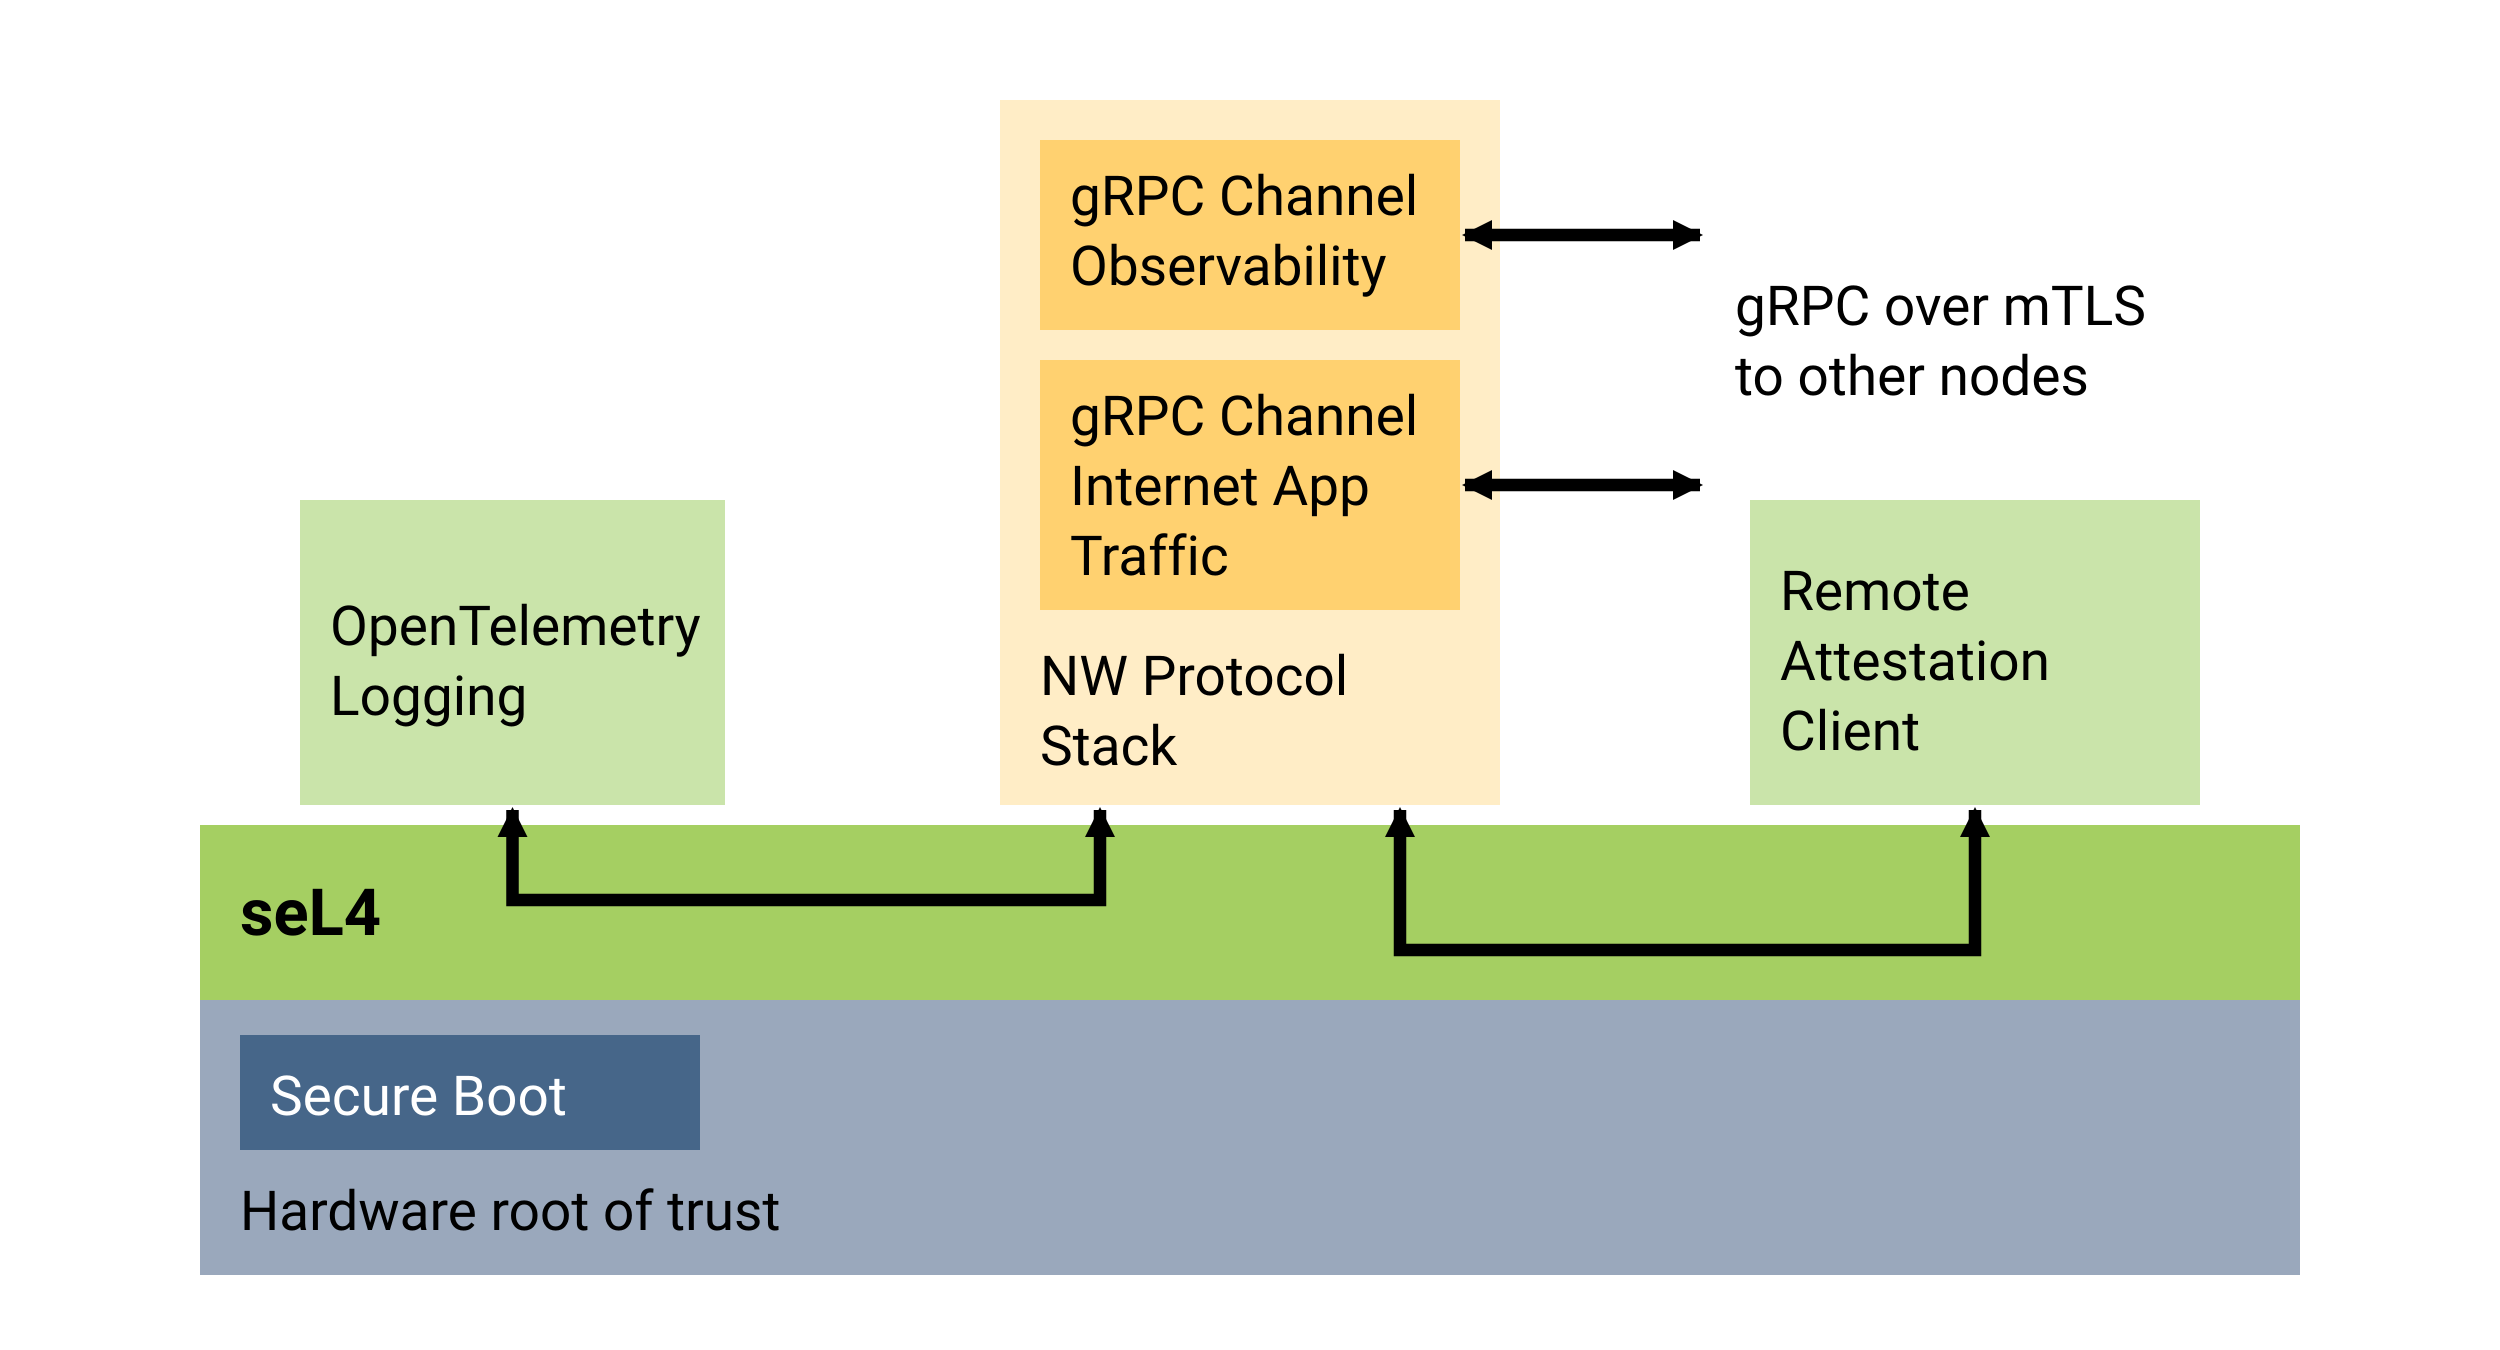
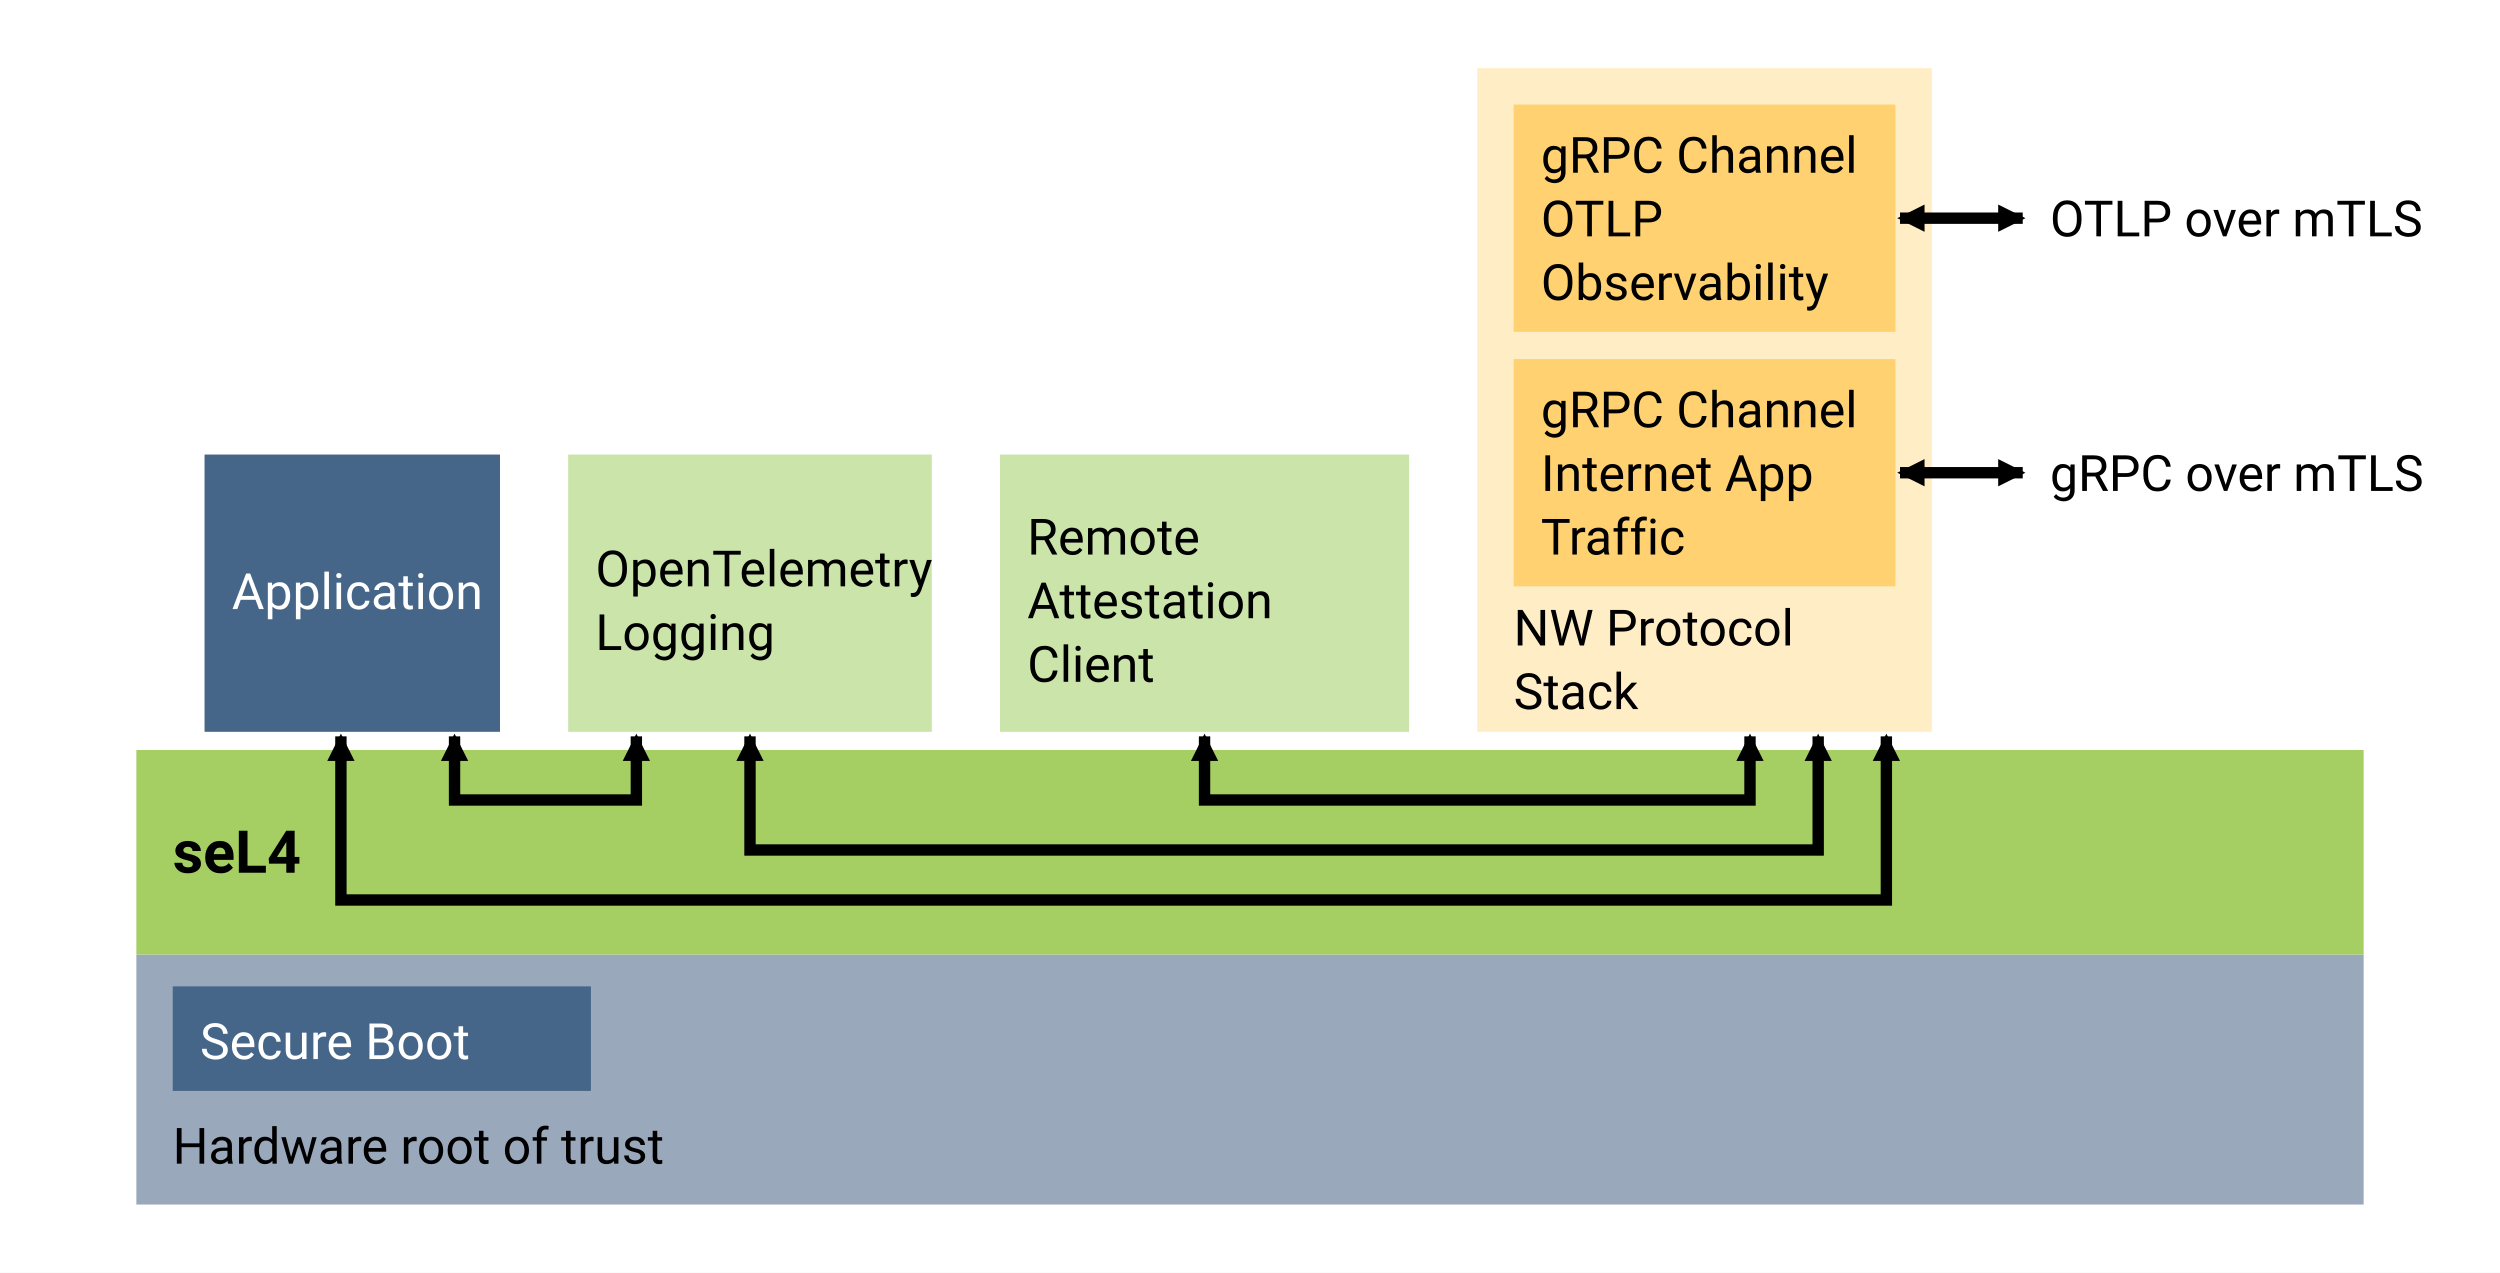
- <svg xmlns="http://www.w3.org/2000/svg" width="1000" height="540" viewBox="0 0 1000 540" role="img" aria-labelledby="title description">
+ <svg xmlns="http://www.w3.org/2000/svg" width="1100" height="560" viewBox="0 0 1100 560" role="img" aria-labelledby="title description">
  <defs>
    <marker id="head" viewBox="0 0 10 10" refX="9" refY="5" markerWidth="12" markerHeight="12" markerUnits="userSpaceOnUse" orient="auto-start-reverse">
      <path d="M 0 0 L 10 5 L 0 10 Z" fill="#000" />
    </marker>
  </defs>
-   <rect x="0" y="0" width="1000" height="540" fill="#fff" />
+   <rect x="0" y="0" width="1100" height="560" fill="#fff" />
  <g font-family="Roboto, Helvetica, Arial, Liberation Sans, sans-serif" font-size="22" fill="#000">
-     <rect x="80" y="400" width="840" height="110" fill="#9aa8bc" />
-     <text x="96" y="492">Hardware root of trust</text>
-     <rect x="96" y="414" width="184" height="46" fill="#466689" />
-     <text x="108" y="446" fill="#fff">Secure Boot</text>
-     <rect x="80" y="330" width="840" height="70" fill="#a5cf62" />
-     <text x="96" y="374" font-weight="700" font-size="26">seL4</text>
-     <rect x="120" y="200" width="170" height="122" fill="#cae4aa" />
-     <text x="132" y="258">OpenTelemetry</text>
-     <text x="132" y="286">Logging</text>
-     <rect x="400" y="40" width="200" height="282" fill="#ffedc6" />
-     <rect x="416" y="56" width="168" height="76" fill="#ffd170" />
-     <text x="428" y="86">gRPC Channel</text>
-     <text x="428" y="114">Observability</text>
-     <rect x="416" y="144" width="168" height="100" fill="#ffd170" />
-     <text x="428" y="174">gRPC Channel</text>
-     <text x="428" y="202">Internet App</text>
-     <text x="428" y="230">Traffic</text>
-     <text x="416" y="278">NW Protocol</text>
-     <text x="416" y="306">Stack</text>
-     <rect x="700" y="200" width="180" height="122" fill="#cae4aa" />
-     <text x="712" y="244">Remote</text>
-     <text x="712" y="272">Attestation</text>
-     <text x="712" y="300">Client</text>
-     <path d="M 205 324 V 360 H 440 V 324" fill="none" stroke="#000" stroke-width="5" marker-start="url(#head)" marker-end="url(#head)" />
-     <path d="M 790 324 V 380 H 560 V 324" fill="none" stroke="#000" stroke-width="5" marker-start="url(#head)" marker-end="url(#head)" />
-     <path d="M 586 94 H 680" fill="none" stroke="#000" stroke-width="5" marker-start="url(#head)" marker-end="url(#head)" />
-     <path d="M 586 194 H 680" fill="none" stroke="#000" stroke-width="5" marker-start="url(#head)" marker-end="url(#head)" />
-     <text x="694" y="130">gRPC over mTLS</text>
-     <text x="694" y="158">to other nodes</text>
+     <rect x="60" y="420" width="980" height="110" fill="#9aa8bc" />
+     <text x="76" y="512">Hardware root of trust</text>
+     <rect x="76" y="434" width="184" height="46" fill="#466689" />
+     <text x="88" y="466" fill="#fff">Secure Boot</text>
+     <rect x="60" y="330" width="980" height="90" fill="#a5cf62" />
+     <text x="76" y="384" font-weight="700" font-size="26">seL4</text>
+     <rect x="90" y="200" width="130" height="122" fill="#466689" />
+     <text x="102" y="268" fill="#fff">Application</text>
+     <rect x="250" y="200" width="160" height="122" fill="#cae4aa" />
+     <text x="262" y="258">OpenTelemetry</text>
+     <text x="262" y="286">Logging</text>
+     <rect x="440" y="200" width="180" height="122" fill="#cae4aa" />
+     <text x="452" y="244">Remote</text>
+     <text x="452" y="272">Attestation</text>
+     <text x="452" y="300">Client</text>
+     <rect x="650" y="30" width="200" height="292" fill="#ffedc6" />
+     <rect x="666" y="46" width="168" height="100" fill="#ffd170" />
+     <text x="678" y="76">gRPC Channel</text>
+     <text x="678" y="104">OTLP</text>
+     <text x="678" y="132">Observability</text>
+     <rect x="666" y="158" width="168" height="100" fill="#ffd170" />
+     <text x="678" y="188">gRPC Channel</text>
+     <text x="678" y="216">Internet App</text>
+     <text x="678" y="244">Traffic</text>
+     <text x="666" y="284">NW Protocol</text>
+     <text x="666" y="312">Stack</text>
+     <path d="M 200 324 V 352 H 280 V 324" fill="none" stroke="#000" stroke-width="5" marker-start="url(#head)" marker-end="url(#head)" />
+     <path d="M 530 324 V 352 H 770 V 324" fill="none" stroke="#000" stroke-width="5" marker-start="url(#head)" marker-end="url(#head)" />
+     <path d="M 330 324 V 374 H 800 V 324" fill="none" stroke="#000" stroke-width="5" marker-start="url(#head)" marker-end="url(#head)" />
+     <path d="M 150 324 V 396 H 830 V 324" fill="none" stroke="#000" stroke-width="5" marker-start="url(#head)" marker-end="url(#head)" />
+     <path d="M 836 96 H 890" fill="none" stroke="#000" stroke-width="5" marker-start="url(#head)" marker-end="url(#head)" />
+     <text x="902" y="104">OTLP over mTLS</text>
+     <path d="M 836 208 H 890" fill="none" stroke="#000" stroke-width="5" marker-start="url(#head)" marker-end="url(#head)" />
+     <text x="902" y="216">gRPC over mTLS</text>
  </g>
</svg>
